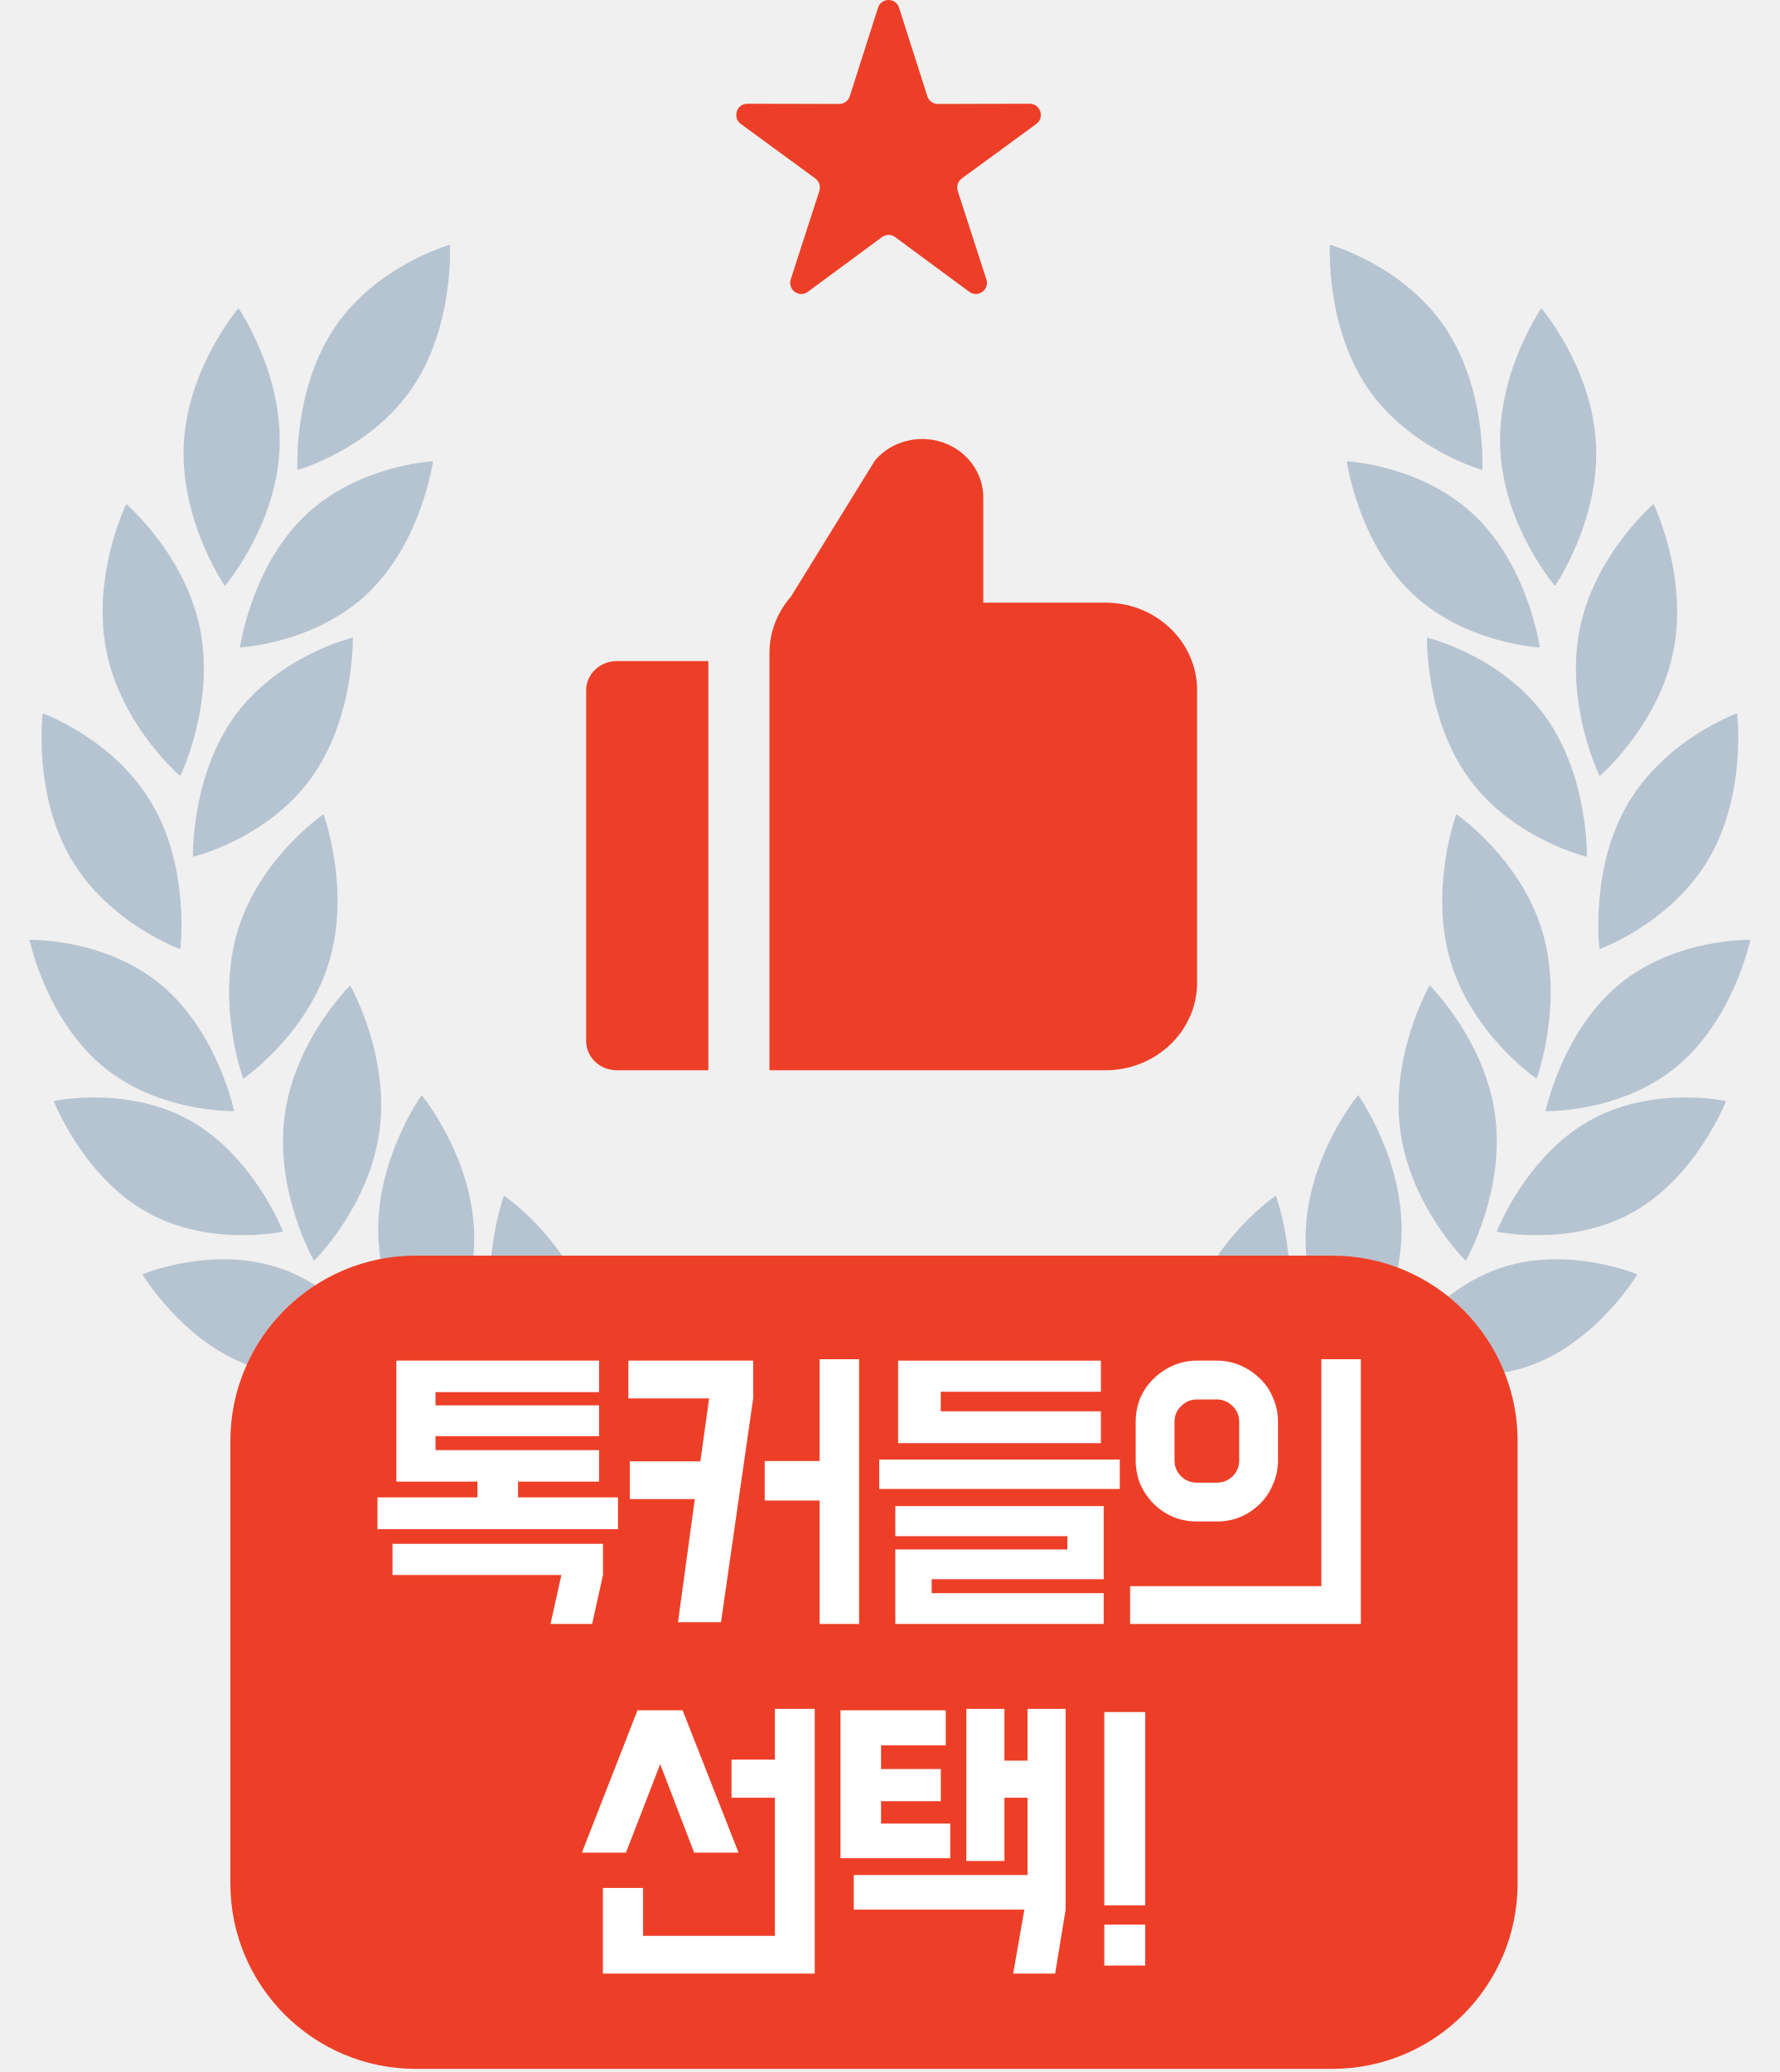
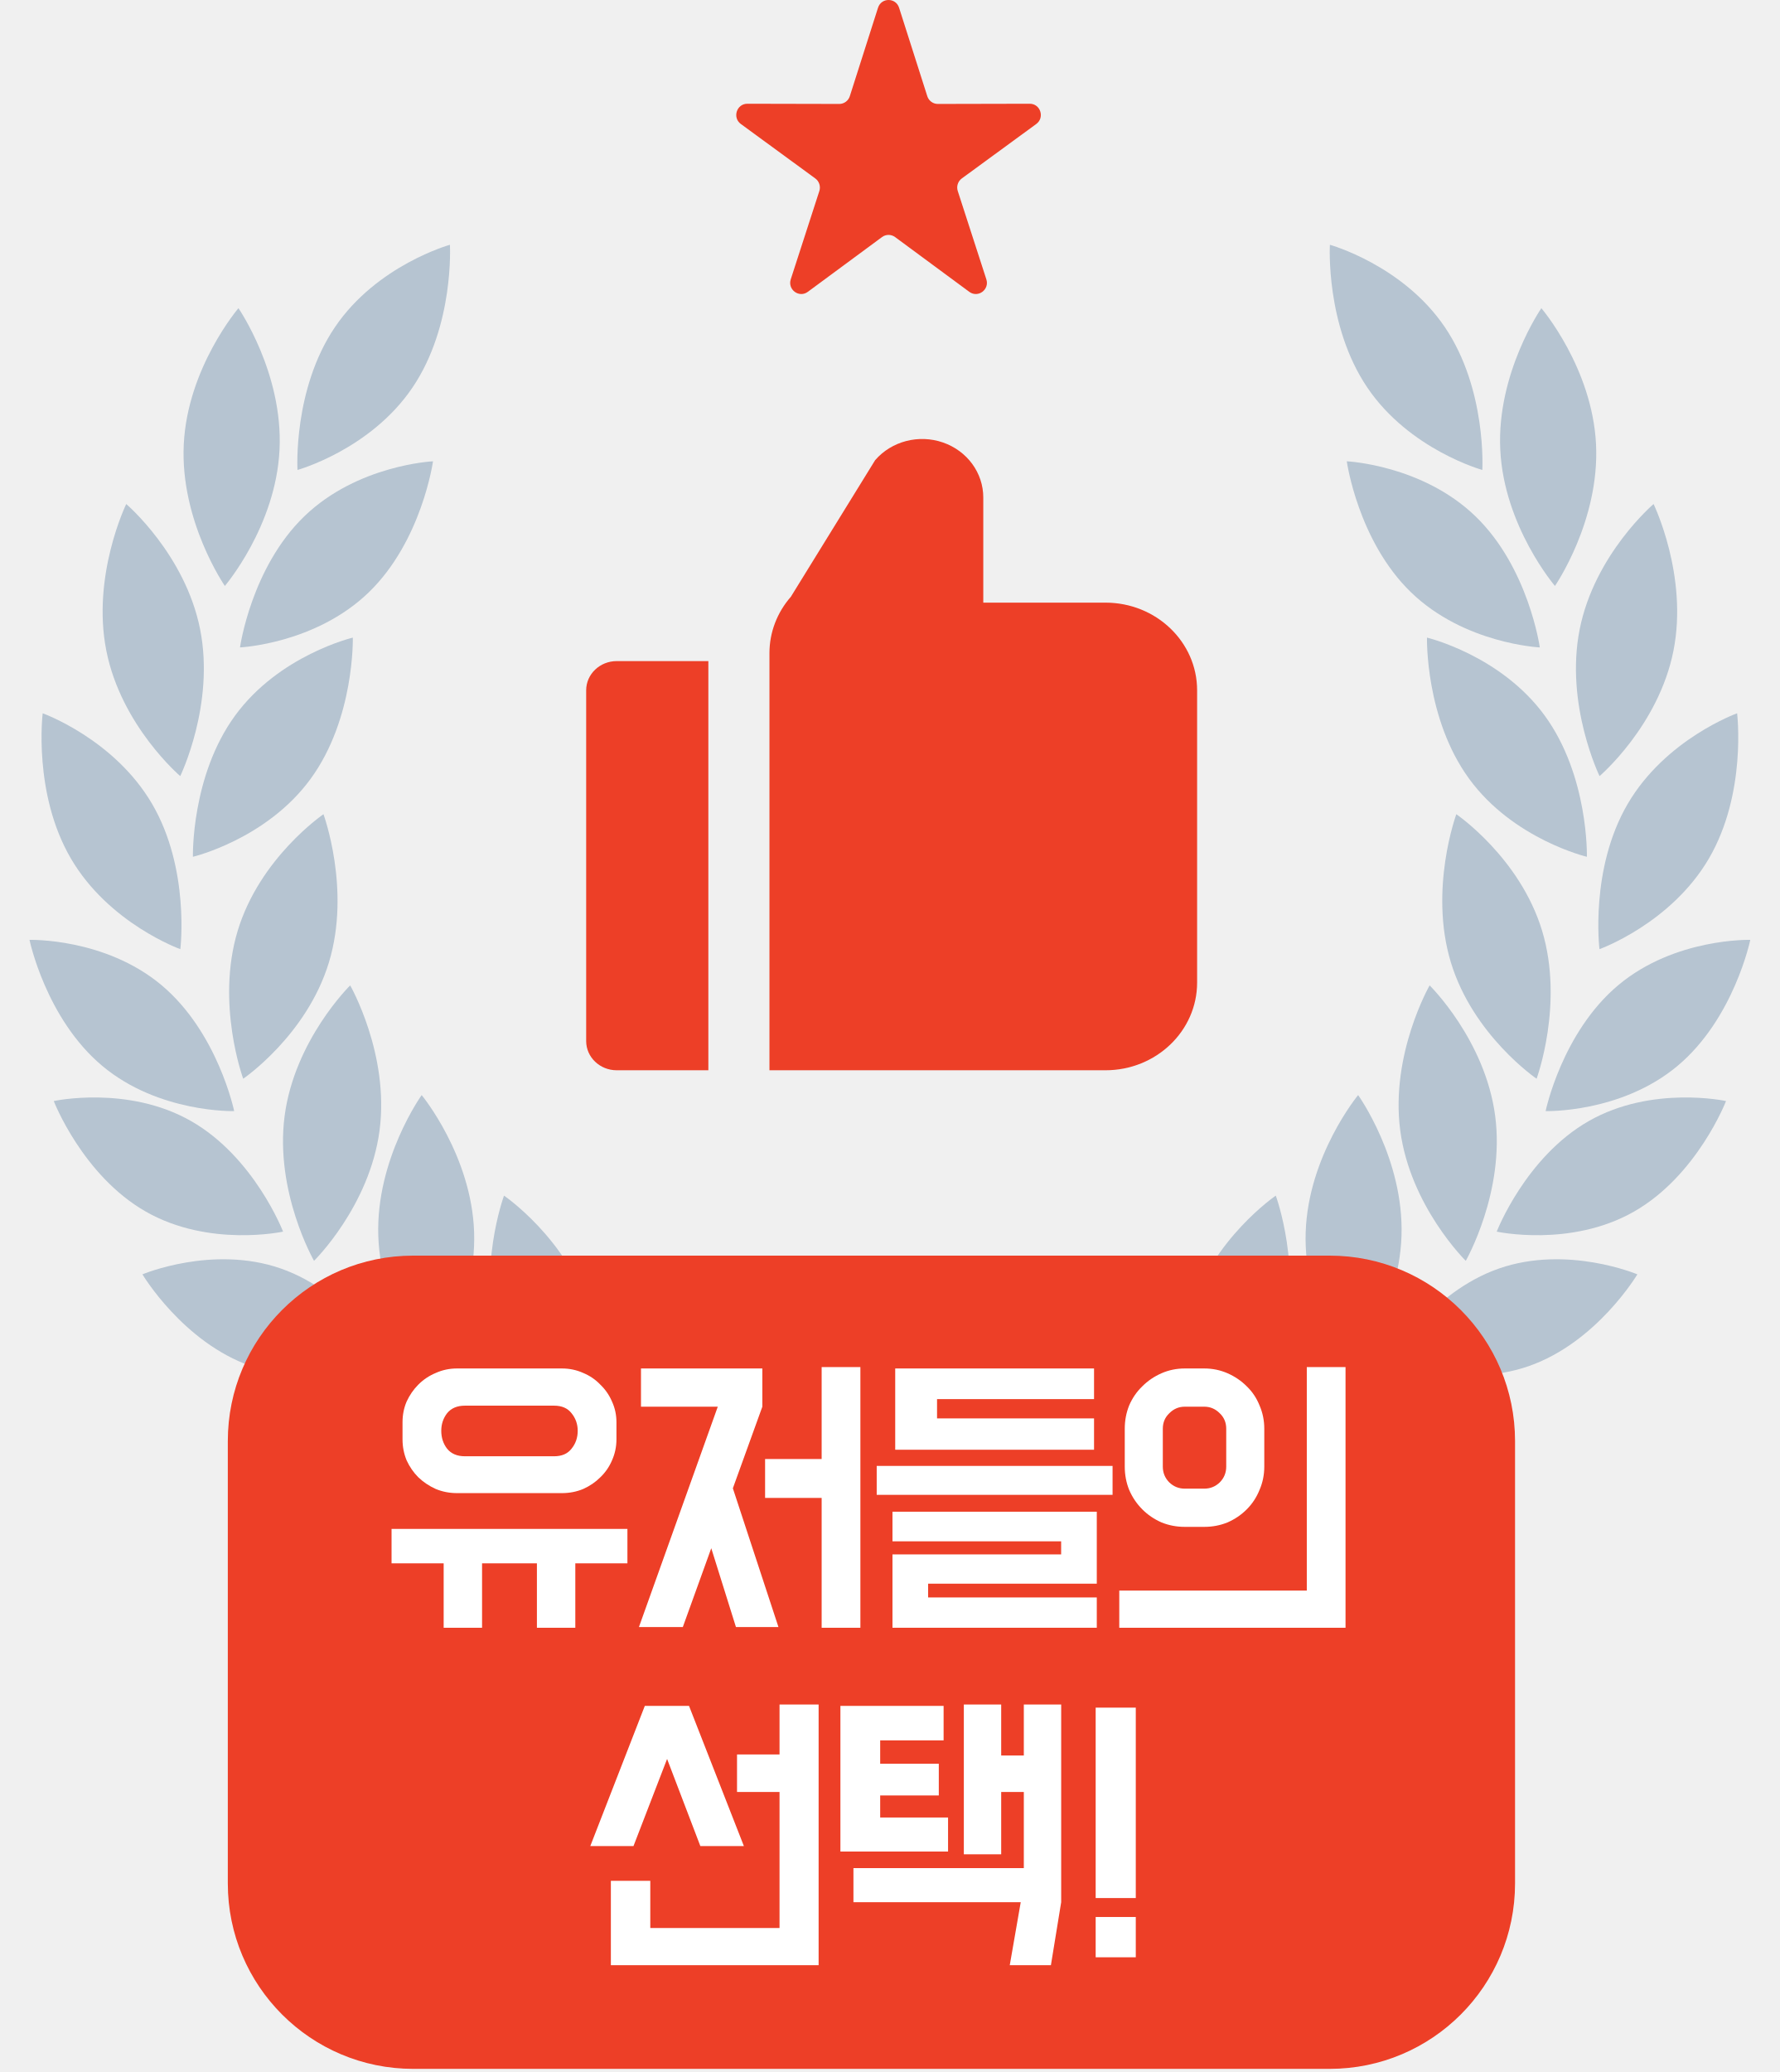
<svg xmlns="http://www.w3.org/2000/svg" width="250" height="291" viewBox="0 0 250 291" fill="none">
  <path d="M155.28 84.637H138.117V69.88C138.124 66.417 135.858 63.322 132.453 62.144C129.048 60.966 125.237 61.959 122.927 64.626L111.085 83.816C109.15 86.026 108.087 88.815 108.081 91.697V150.313H155.28C162.389 150.313 168.152 144.8 168.152 137.999V96.951C168.152 90.15 162.389 84.637 155.28 84.637Z" fill="#ED3F27" />
  <path d="M82.336 96.951V146.209C82.336 148.476 84.257 150.313 86.627 150.313H99.499V92.847H86.627C84.257 92.847 82.336 94.684 82.336 96.951Z" fill="#ED3F27" />
  <path d="M57.936 54.435C52.023 63.167 41.785 66.002 41.785 66.002C41.785 66.002 41.134 54.678 47.047 45.946C52.96 37.214 63.197 34.379 63.197 34.379C63.197 34.379 63.849 45.702 57.936 54.435Z" fill="#B6C4D1" />
  <path d="M51.774 83.215C44.288 90.433 33.712 90.925 33.712 90.925C33.712 90.925 35.274 79.715 42.761 72.497C50.247 65.279 60.823 64.787 60.823 64.787C60.823 64.787 59.261 75.997 51.774 83.215Z" fill="#B6C4D1" />
  <path d="M43.635 109.38C37.433 117.88 27.098 120.331 27.098 120.331C27.098 120.331 26.819 109.001 33.021 100.501C39.223 92.001 49.558 89.55 49.558 89.55C49.558 89.55 49.838 100.88 43.635 109.38Z" fill="#B6C4D1" />
  <path d="M46.204 135.155C43.091 145.414 34.162 151.502 34.162 151.502C34.162 151.502 30.28 140.957 33.394 130.699C36.507 120.44 45.436 114.352 45.436 114.352C45.436 114.352 49.318 124.897 46.204 135.155Z" fill="#B6C4D1" />
  <path d="M53.318 158.738C51.916 169.419 44.11 177.075 44.11 177.075C44.11 177.075 38.577 167.412 39.979 156.73C41.381 146.049 49.187 138.393 49.187 138.393C49.187 138.393 54.72 148.056 53.318 158.738Z" fill="#B6C4D1" />
  <path d="M66.597 173.066C66.949 183.846 60.503 192.837 60.503 192.837C60.503 192.837 53.487 184.349 53.136 173.569C52.784 162.789 59.23 153.798 59.23 153.798C59.23 153.798 66.246 162.286 66.597 173.066Z" fill="#B6C4D1" />
  <path d="M82.838 184.265C85.951 194.524 82.069 205.069 82.069 205.069C82.069 205.069 73.14 198.981 70.027 188.722C66.914 178.464 70.796 167.919 70.796 167.919C70.796 167.919 79.725 174.007 82.838 184.265Z" fill="#B6C4D1" />
  <path d="M105.882 194.713C112.491 202.853 112.766 214.184 112.766 214.184C112.766 214.184 102.325 212.316 95.716 204.175C89.107 196.034 88.832 184.704 88.832 184.704C88.832 184.704 99.273 186.572 105.882 194.713Z" fill="#B6C4D1" />
  <path d="M25.812 62.411C25.285 73.183 31.584 82.293 31.584 82.293C31.584 82.293 38.737 73.938 39.264 63.166C39.791 52.394 33.493 43.284 33.493 43.284C33.493 43.284 26.34 51.639 25.812 62.411Z" fill="#B6C4D1" />
  <path d="M14.937 91.393C17.032 101.944 25.317 108.998 25.317 108.998C25.317 108.998 30.207 98.945 28.113 88.394C26.018 77.843 17.732 70.789 17.732 70.789C17.732 70.789 12.842 80.842 14.937 91.393Z" fill="#B6C4D1" />
  <path d="M9.952 120.563C15.29 129.71 25.33 133.305 25.33 133.305C25.33 133.305 26.714 122.067 21.375 112.92C16.037 103.772 5.997 100.178 5.997 100.178C5.997 100.178 4.613 111.415 9.952 120.563Z" fill="#B6C4D1" />
  <path d="M14.374 149.706C22.312 156.347 32.894 156.048 32.894 156.048C32.894 156.048 30.605 144.982 22.667 138.341C14.728 131.7 4.146 131.999 4.146 131.999C4.146 131.999 6.435 143.065 14.374 149.706Z" fill="#B6C4D1" />
  <path d="M20.496 170.172C29.391 175.236 39.763 172.974 39.763 172.974C39.763 172.974 35.714 162.501 26.82 157.437C17.925 152.373 7.552 154.636 7.552 154.636C7.552 154.636 11.601 165.108 20.496 170.172Z" fill="#B6C4D1" />
  <path d="M35.274 191.868C44.855 195.202 54.704 191.045 54.704 191.045C54.704 191.045 49.018 181.485 39.437 178.151C29.856 174.818 20.008 178.974 20.008 178.974C20.008 178.974 25.693 188.535 35.274 191.868Z" fill="#B6C4D1" />
  <path d="M55.491 209.728C65.541 210.481 74.157 203.897 74.157 203.897C74.157 203.897 66.48 196.093 56.431 195.341C46.381 194.588 37.765 201.172 37.765 201.172C37.765 201.172 45.441 208.976 55.491 209.728Z" fill="#B6C4D1" />
  <path d="M78.395 221.839C88.371 220.338 95.521 211.979 95.521 211.979C95.521 211.979 86.496 206.055 76.52 207.556C66.544 209.057 59.394 217.416 59.394 217.416C59.394 217.416 68.419 223.34 78.395 221.839Z" fill="#B6C4D1" />
  <path d="M103.592 230.388C113.446 228.145 120.034 219.273 120.034 219.273C120.034 219.273 110.645 214.038 100.791 216.28C90.937 218.523 84.35 227.395 84.35 227.395C84.35 227.395 93.738 232.631 103.592 230.388Z" fill="#B6C4D1" />
  <path d="M192.063 54.435C197.976 63.167 208.214 66.002 208.214 66.002C208.214 66.002 208.865 54.678 202.952 45.946C197.039 37.214 186.802 34.379 186.802 34.379C186.802 34.379 186.151 45.702 192.063 54.435Z" fill="#B6C4D1" />
  <path d="M198.225 83.215C205.711 90.433 216.287 90.925 216.287 90.925C216.287 90.925 214.725 79.715 207.238 72.497C199.752 65.279 189.176 64.787 189.176 64.787C189.176 64.787 190.738 75.997 198.225 83.215Z" fill="#B6C4D1" />
  <path d="M206.364 109.38C212.566 117.88 222.901 120.331 222.901 120.331C222.901 120.331 223.18 109.001 216.978 100.501C210.776 92.001 200.441 89.55 200.441 89.55C200.441 89.55 200.161 100.88 206.364 109.38Z" fill="#B6C4D1" />
  <path d="M203.795 135.155C206.908 145.414 215.837 151.502 215.837 151.502C215.837 151.502 219.719 140.957 216.605 130.699C213.492 120.44 204.563 114.352 204.563 114.352C204.563 114.352 200.682 124.897 203.795 135.155Z" fill="#B6C4D1" />
  <path d="M196.681 158.738C198.083 169.419 205.889 177.075 205.889 177.075C205.889 177.075 211.422 167.412 210.02 156.73C208.618 146.049 200.812 138.393 200.812 138.393C200.812 138.393 195.279 148.056 196.681 158.738Z" fill="#B6C4D1" />
  <path d="M183.402 173.066C183.05 183.846 189.496 192.837 189.496 192.837C189.496 192.837 196.512 184.349 196.863 173.569C197.215 162.789 190.769 153.798 190.769 153.798C190.769 153.798 183.753 162.286 183.402 173.066Z" fill="#B6C4D1" />
  <path d="M167.161 184.265C164.048 194.524 167.93 205.069 167.93 205.069C167.93 205.069 176.859 198.981 179.972 188.722C183.085 178.464 179.203 167.919 179.203 167.919C179.203 167.919 170.274 174.007 167.161 184.265Z" fill="#B6C4D1" />
  <path d="M144.118 194.713C137.509 202.853 137.234 214.184 137.234 214.184C137.234 214.184 147.675 212.316 154.284 204.175C160.893 196.034 161.168 184.704 161.168 184.704C161.168 184.704 150.727 186.572 144.118 194.713Z" fill="#B6C4D1" />
  <path d="M224.187 62.411C224.714 73.183 218.415 82.293 218.415 82.293C218.415 82.293 211.262 73.938 210.735 63.166C210.208 52.394 216.506 43.284 216.506 43.284C216.506 43.284 223.659 51.639 224.187 62.411Z" fill="#B6C4D1" />
  <path d="M235.062 91.393C232.967 101.944 224.682 108.998 224.682 108.998C224.682 108.998 219.792 98.945 221.886 88.394C223.981 77.843 232.267 70.789 232.267 70.789C232.267 70.789 237.157 80.842 235.062 91.393Z" fill="#B6C4D1" />
  <path d="M240.047 120.563C234.709 129.71 224.669 133.305 224.669 133.305C224.669 133.305 223.285 122.067 228.624 112.92C233.962 103.772 244.002 100.178 244.002 100.178C244.002 100.178 245.386 111.415 240.047 120.563Z" fill="#B6C4D1" />
  <path d="M235.625 149.706C227.687 156.347 217.105 156.048 217.105 156.048C217.105 156.048 219.394 144.982 227.332 138.341C235.271 131.7 245.853 131.999 245.853 131.999C245.853 131.999 243.564 143.065 235.625 149.706Z" fill="#B6C4D1" />
  <path d="M229.503 170.172C220.608 175.236 210.236 172.974 210.236 172.974C210.236 172.974 214.285 162.501 223.18 157.437C232.074 152.373 242.447 154.636 242.447 154.636C242.447 154.636 238.398 165.108 229.503 170.172Z" fill="#B6C4D1" />
  <path d="M214.725 191.868C205.144 195.202 195.295 191.045 195.295 191.045C195.295 191.045 200.981 181.485 210.562 178.151C220.143 174.818 229.991 178.974 229.991 178.974C229.991 178.974 224.306 188.535 214.725 191.868Z" fill="#B6C4D1" />
  <path d="M194.508 209.728C184.458 210.481 175.842 203.897 175.842 203.897C175.842 203.897 183.519 196.093 193.568 195.341C203.618 194.588 212.234 201.172 212.234 201.172C212.234 201.172 204.558 208.976 194.508 209.728Z" fill="#B6C4D1" />
  <path d="M171.604 221.839C161.628 220.338 154.478 211.979 154.478 211.979C154.478 211.979 163.503 206.055 173.479 207.556C183.455 209.057 190.605 217.416 190.605 217.416C190.605 217.416 181.58 223.34 171.604 221.839Z" fill="#B6C4D1" />
  <path d="M146.407 230.388C136.553 228.145 129.965 219.273 129.965 219.273C129.965 219.273 139.354 214.038 149.208 216.28C159.062 218.523 165.65 227.395 165.65 227.395C165.65 227.395 156.261 232.631 146.407 230.388Z" fill="#B6C4D1" />
  <path d="M123.33 1.09C123.793 -0.363 125.827 -0.363 126.29 1.09L130.251 13.508C130.459 14.159 131.059 14.6 131.735 14.598L144.64 14.57C146.151 14.566 146.779 16.522 145.555 17.416L135.098 25.063C134.55 25.464 134.321 26.176 134.531 26.826L138.546 39.227C139.016 40.678 137.371 41.887 136.151 40.986L125.727 33.294C125.181 32.891 124.439 32.891 123.893 33.294L113.469 40.986C112.249 41.887 110.604 40.678 111.074 39.227L115.089 26.826C115.299 26.176 115.07 25.464 114.522 25.063L104.065 17.416C102.841 16.522 103.47 14.566 104.98 14.57L117.885 14.598C118.561 14.6 119.161 14.159 119.369 13.508L123.33 1.09Z" fill="#ED3F27" />
-   <rect x="32.359" y="176.345" width="180.81" height="114.215" rx="26.043" fill="#ED3F27" />
-   <path d="M72.764 208.084V210.294H86.809V214.763H53.023V210.294H67.068V208.084H55.674V191.093H84.157V195.512H61.175V197.378H84.157V201.7H61.175V203.664H84.157V208.084H72.764ZM84.698 221.196L83.175 228.071H77.331L78.854 221.196H55.134V216.826H84.698V221.196Z" fill="white" />
-   <path d="M97.593 210.54H88.458V205.236H98.378L99.606 196.396H88.262V191.093H105.794V196.396L101.276 227.826H95.235L97.593 210.54ZM115.124 228.071V210.736H107.414V205.187H115.124V190.896H120.674V228.071H115.124Z" fill="white" />
-   <path d="M157.288 204.99V209.115H123.501V204.99H157.288ZM155.029 221.786H130.868V223.75H155.029V228.071H125.76V217.611H149.922V215.745H125.76V211.522H155.029V221.786ZM154.636 191.093V195.463H132.144V198.213H154.636V202.682H126.153V191.093H154.636Z" fill="white" />
-   <path d="M170.92 191.093C172.098 191.093 173.211 191.322 174.259 191.78C175.307 192.238 176.223 192.86 177.009 193.646C177.795 194.399 178.4 195.3 178.826 196.347C179.284 197.395 179.514 198.508 179.514 199.687V205.089C179.514 206.267 179.284 207.38 178.826 208.428C178.4 209.476 177.795 210.392 177.009 211.178C176.223 211.964 175.307 212.586 174.259 213.044C173.211 213.47 172.098 213.683 170.92 213.683H168.12C166.942 213.683 165.829 213.47 164.781 213.044C163.733 212.586 162.817 211.964 162.031 211.178C161.245 210.392 160.623 209.476 160.165 208.428C159.739 207.38 159.526 206.267 159.526 205.089V199.687C159.526 198.508 159.739 197.395 160.165 196.347C160.623 195.3 161.245 194.399 162.031 193.646C162.817 192.86 163.733 192.238 164.781 191.78C165.829 191.322 166.942 191.093 168.12 191.093H170.92ZM185.603 222.768V190.896H191.152V228.071H158.741V222.768H185.603ZM168.12 196.544C167.269 196.544 166.532 196.855 165.91 197.477C165.288 198.066 164.977 198.803 164.977 199.687V205.089C164.977 205.973 165.288 206.726 165.91 207.348C166.532 207.937 167.269 208.232 168.12 208.232H170.92C171.771 208.232 172.507 207.937 173.129 207.348C173.751 206.726 174.062 205.973 174.062 205.089V199.687C174.062 198.803 173.751 198.066 173.129 197.477C172.507 196.855 171.771 196.544 170.92 196.544H168.12Z" fill="white" />
-   <path d="M90.332 271.876H108.845V252.478H102.756V247.126H108.845V240.005H114.444V277.18H84.684V265.149H90.332V271.876ZM95.881 240.201L103.738 260.189H97.501L92.738 247.764L87.925 260.189H81.737L89.546 240.201H95.881Z" fill="white" />
-   <path d="M135.736 240.005H141.089V247.273H144.33V240.005H149.683V268.193L148.21 277.18H142.317L143.888 268.193H119.923V263.332H144.33V252.478H141.089V261.367H135.736V240.005ZM118.057 240.201H132.839V245.112H123.754V248.452H132.151V252.97H123.754V256.113H133.477V260.974H118.057V240.201Z" fill="white" />
-   <path d="M160.859 267.604H155.114V240.447H160.859V267.604ZM160.859 276.051H155.114V270.305H160.859V276.051Z" fill="white" />
+   <rect x="32" y="176.345" width="180.81" height="114.215" rx="26.043" fill="#ED3F27" />
+   <path d="M56.541 199.737C56.541 198.706 56.733 197.739 57.119 196.836C57.536 195.933 58.082 195.143 58.756 194.466C59.462 193.757 60.281 193.209 61.212 192.822C62.143 192.403 63.138 192.193 64.197 192.193H78.933C79.992 192.193 80.987 192.403 81.918 192.822C82.849 193.209 83.652 193.757 84.326 194.466C85.032 195.143 85.578 195.933 85.963 196.836C86.38 197.739 86.589 198.706 86.589 199.737V202.155C86.589 203.187 86.38 204.17 85.963 205.105C85.578 206.008 85.032 206.798 84.326 207.475C83.652 208.152 82.849 208.7 81.918 209.119C80.987 209.506 79.992 209.699 78.933 209.699H64.197C63.138 209.699 62.143 209.506 61.212 209.119C60.281 208.7 59.462 208.152 58.756 207.475C58.082 206.798 57.536 206.008 57.119 205.105C56.733 204.17 56.541 203.187 56.541 202.155V199.737ZM88.13 214.729V219.565H80.811V228.608H75.417V219.565H67.713V228.608H62.319V219.565H55V214.729H88.13ZM61.982 200.946C61.982 201.914 62.255 202.752 62.801 203.461C63.379 204.17 64.213 204.525 65.305 204.525H77.825C78.916 204.525 79.735 204.17 80.281 203.461C80.859 202.752 81.148 201.914 81.148 200.946C81.148 200.012 80.859 199.189 80.281 198.48C79.735 197.771 78.916 197.416 77.825 197.416H65.305C64.213 197.416 63.379 197.771 62.801 198.48C62.255 199.189 61.982 200.012 61.982 200.946Z" fill="white" />
+   <path d="M102.941 209.022L109.346 228.511H103.375L99.907 217.437L95.911 228.511H89.747L100.822 197.561H90.036V192.193H107.082V197.561L102.941 209.022ZM115.413 228.608V210.377H107.468V204.912H115.413V192H120.854V228.608H115.413Z" fill="white" />
+   <path d="M156.276 205.879V209.941H123.146V205.879H156.276ZM154.06 222.418H130.369V224.352H154.06V228.608H125.361V218.307H149.052V216.47H125.361V212.311H154.06V222.418ZM153.675 192.193V196.497H131.621V199.206H153.675V203.606H125.746V192.193H153.675Z" fill="white" />
+   <path d="M169.161 192.193C170.316 192.193 171.408 192.419 172.435 192.87C173.462 193.322 174.361 193.934 175.132 194.708C175.902 195.45 176.496 196.336 176.913 197.368C177.363 198.4 177.587 199.496 177.587 200.656V205.976C177.587 207.136 177.363 208.233 176.913 209.264C176.496 210.296 175.902 211.199 175.132 211.972C174.361 212.746 173.462 213.359 172.435 213.81C171.408 214.229 170.316 214.439 169.161 214.439H166.416C165.26 214.439 164.169 214.229 163.141 213.81C162.114 213.359 161.215 212.746 160.445 211.972C159.674 211.199 159.064 210.296 158.615 209.264C158.197 208.233 157.989 207.136 157.989 205.976V200.656C157.989 199.496 158.197 198.4 158.615 197.368C159.064 196.336 159.674 195.45 160.445 194.708C161.215 193.934 162.114 193.322 163.141 192.87C164.169 192.419 165.26 192.193 166.416 192.193H169.161ZM183.559 223.385V192H189V228.608H157.218V223.385H183.559ZM166.416 197.561C165.581 197.561 164.859 197.868 164.249 198.48C163.639 199.06 163.334 199.786 163.334 200.656V205.976C163.334 206.846 163.639 207.588 164.249 208.2C164.859 208.781 165.581 209.071 166.416 209.071H169.161C169.995 209.071 170.718 208.781 171.327 208.2C171.937 207.588 172.242 206.846 172.242 205.976V200.656C172.242 199.786 171.937 199.06 171.327 198.48C170.718 197.868 169.995 197.561 169.161 197.561H166.416Z" fill="white" />
+   <path d="M91.343 270.777H109.497V251.675H103.526V246.404H109.497V239.392H114.987V276H85.805V264.152H91.343V270.777ZM96.784 239.585L104.489 259.268H98.374L93.703 247.033L88.983 259.268H82.916L90.573 239.585H96.784Z" fill="white" />
+   <path d="M135.384 239.392H140.632V246.549H143.811V239.392H149.059V267.15L147.615 276H141.836L143.377 267.15H119.878V262.363H143.811V251.675H140.632V260.428H135.384V239.392ZM118.048 239.585H132.543V244.421H123.634V247.71H131.868V252.159H123.634V255.254H133.169V260.041H118.048V239.585Z" fill="white" />
+   <path d="M159.537 266.57H153.903V239.827H159.537V266.57ZM159.537 274.888H153.903V269.23H159.537V274.888Z" fill="white" />
</svg>
